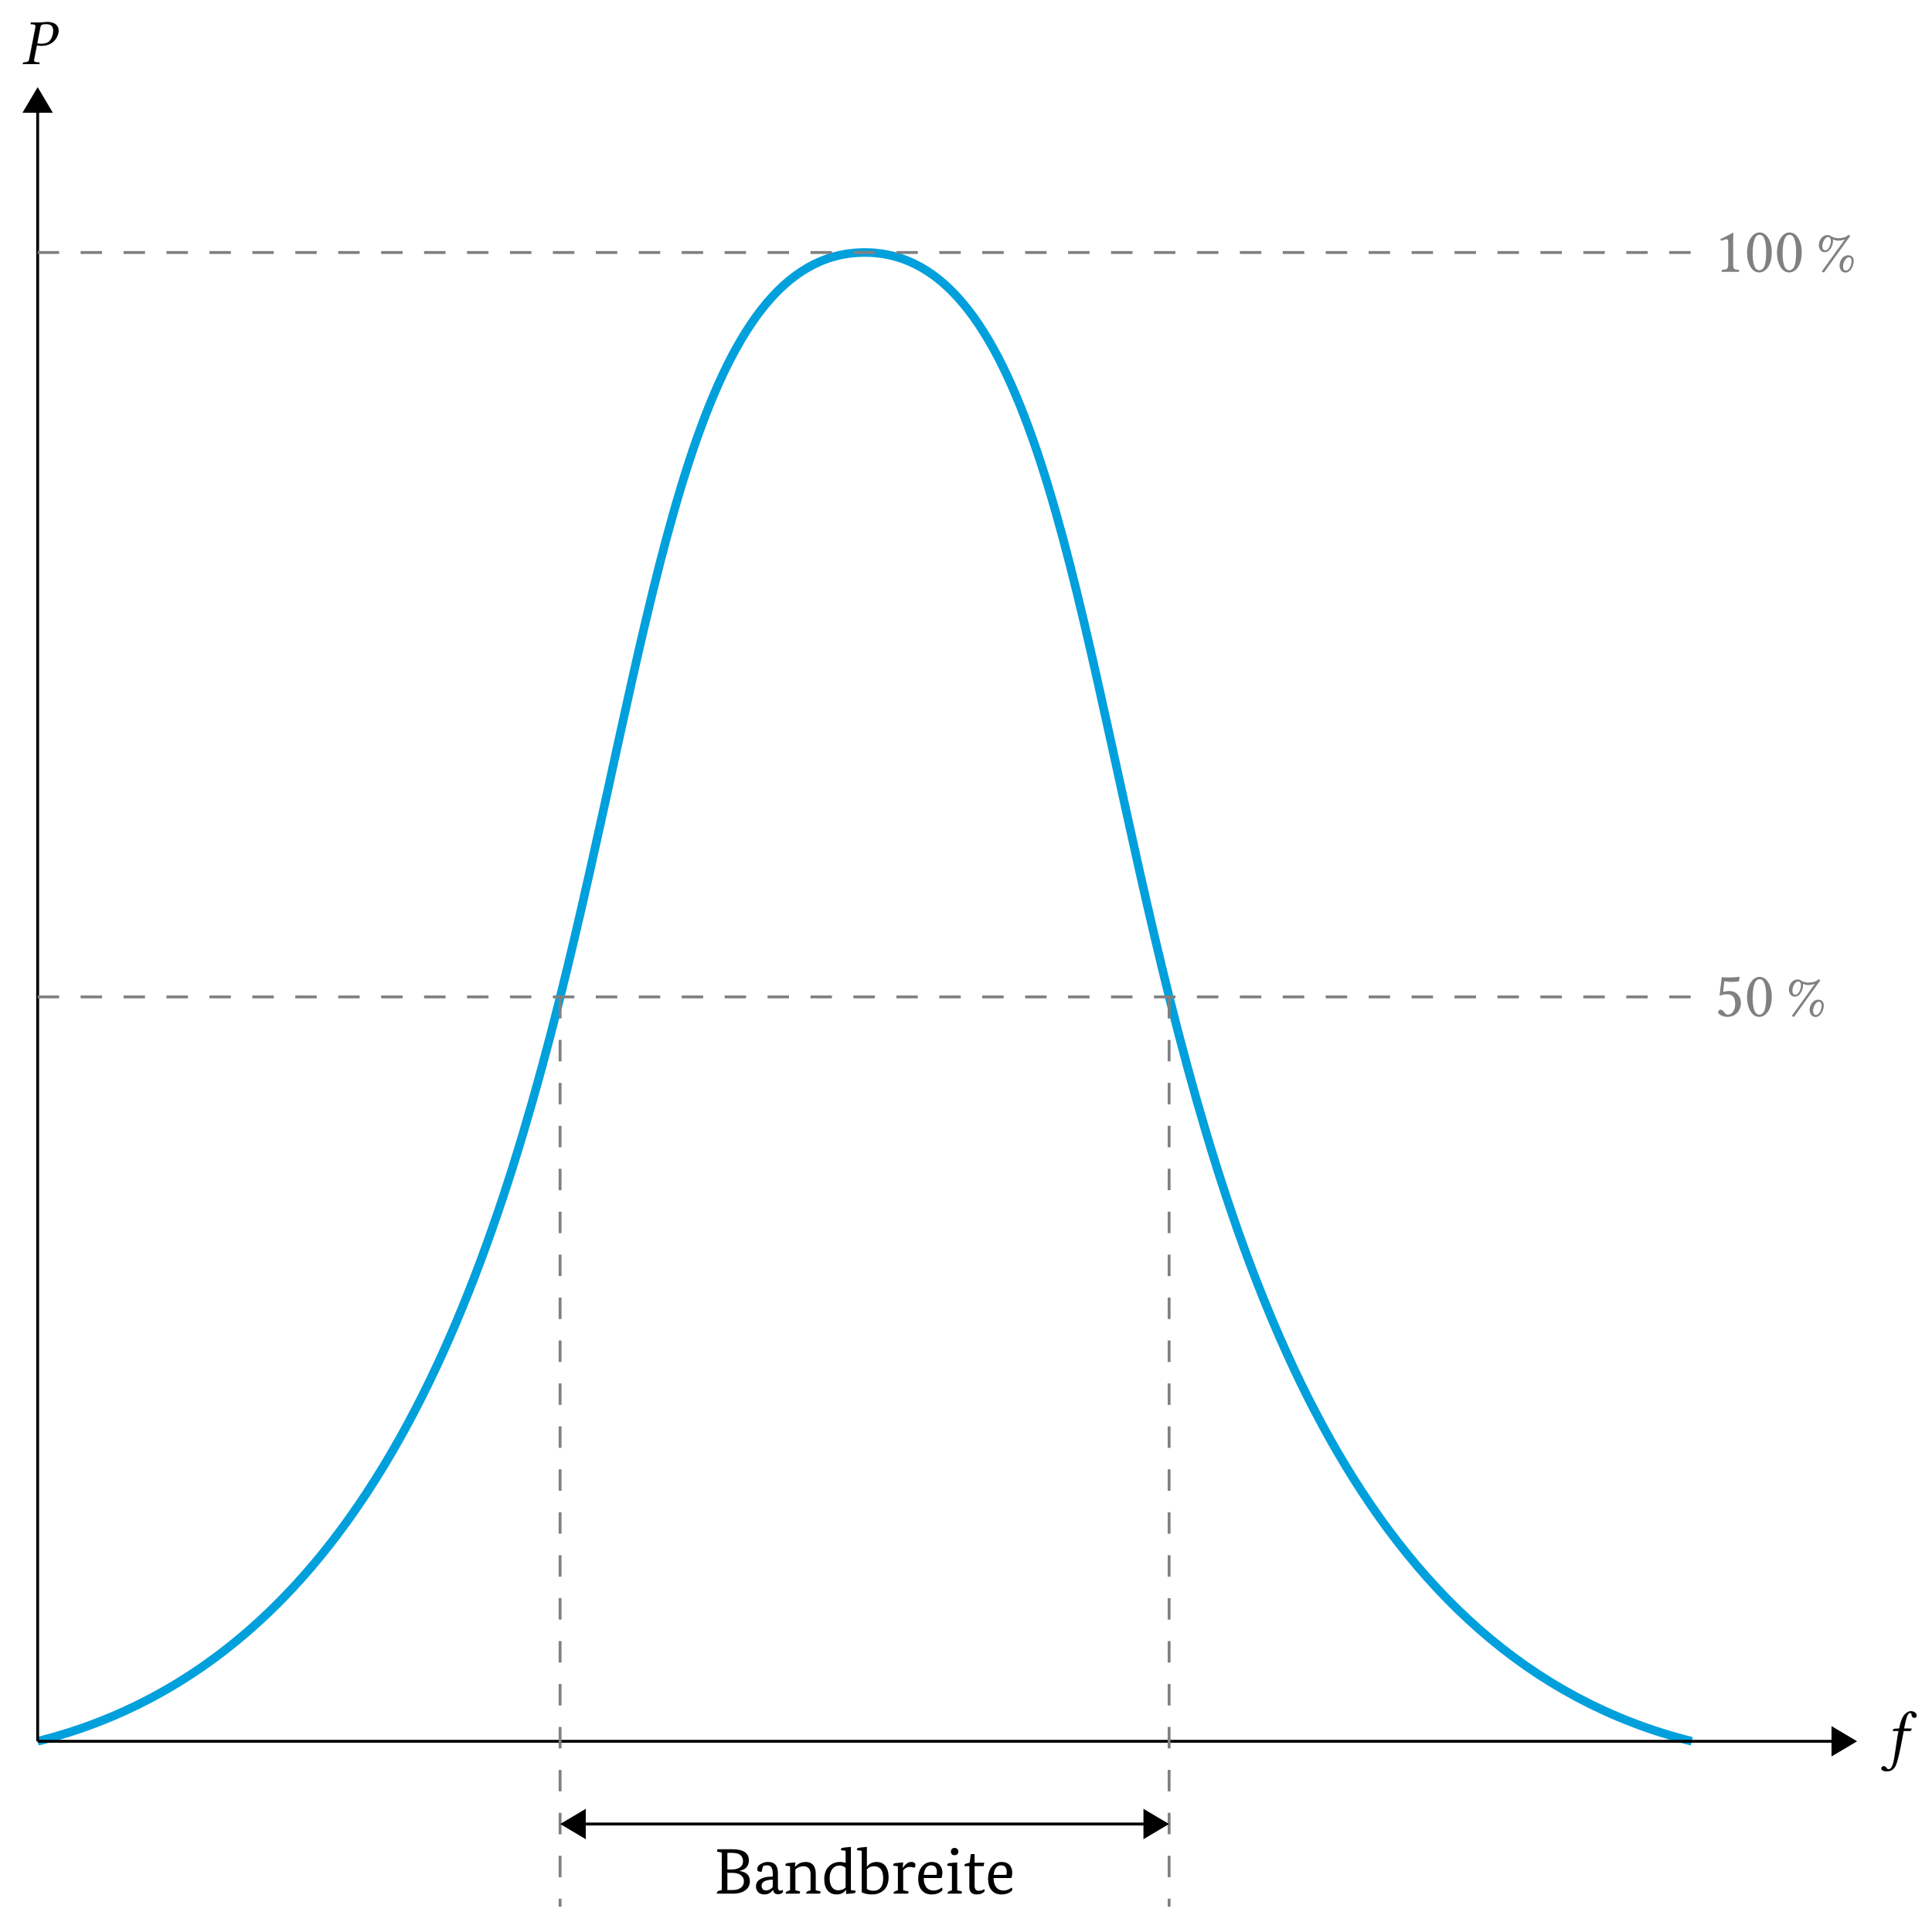
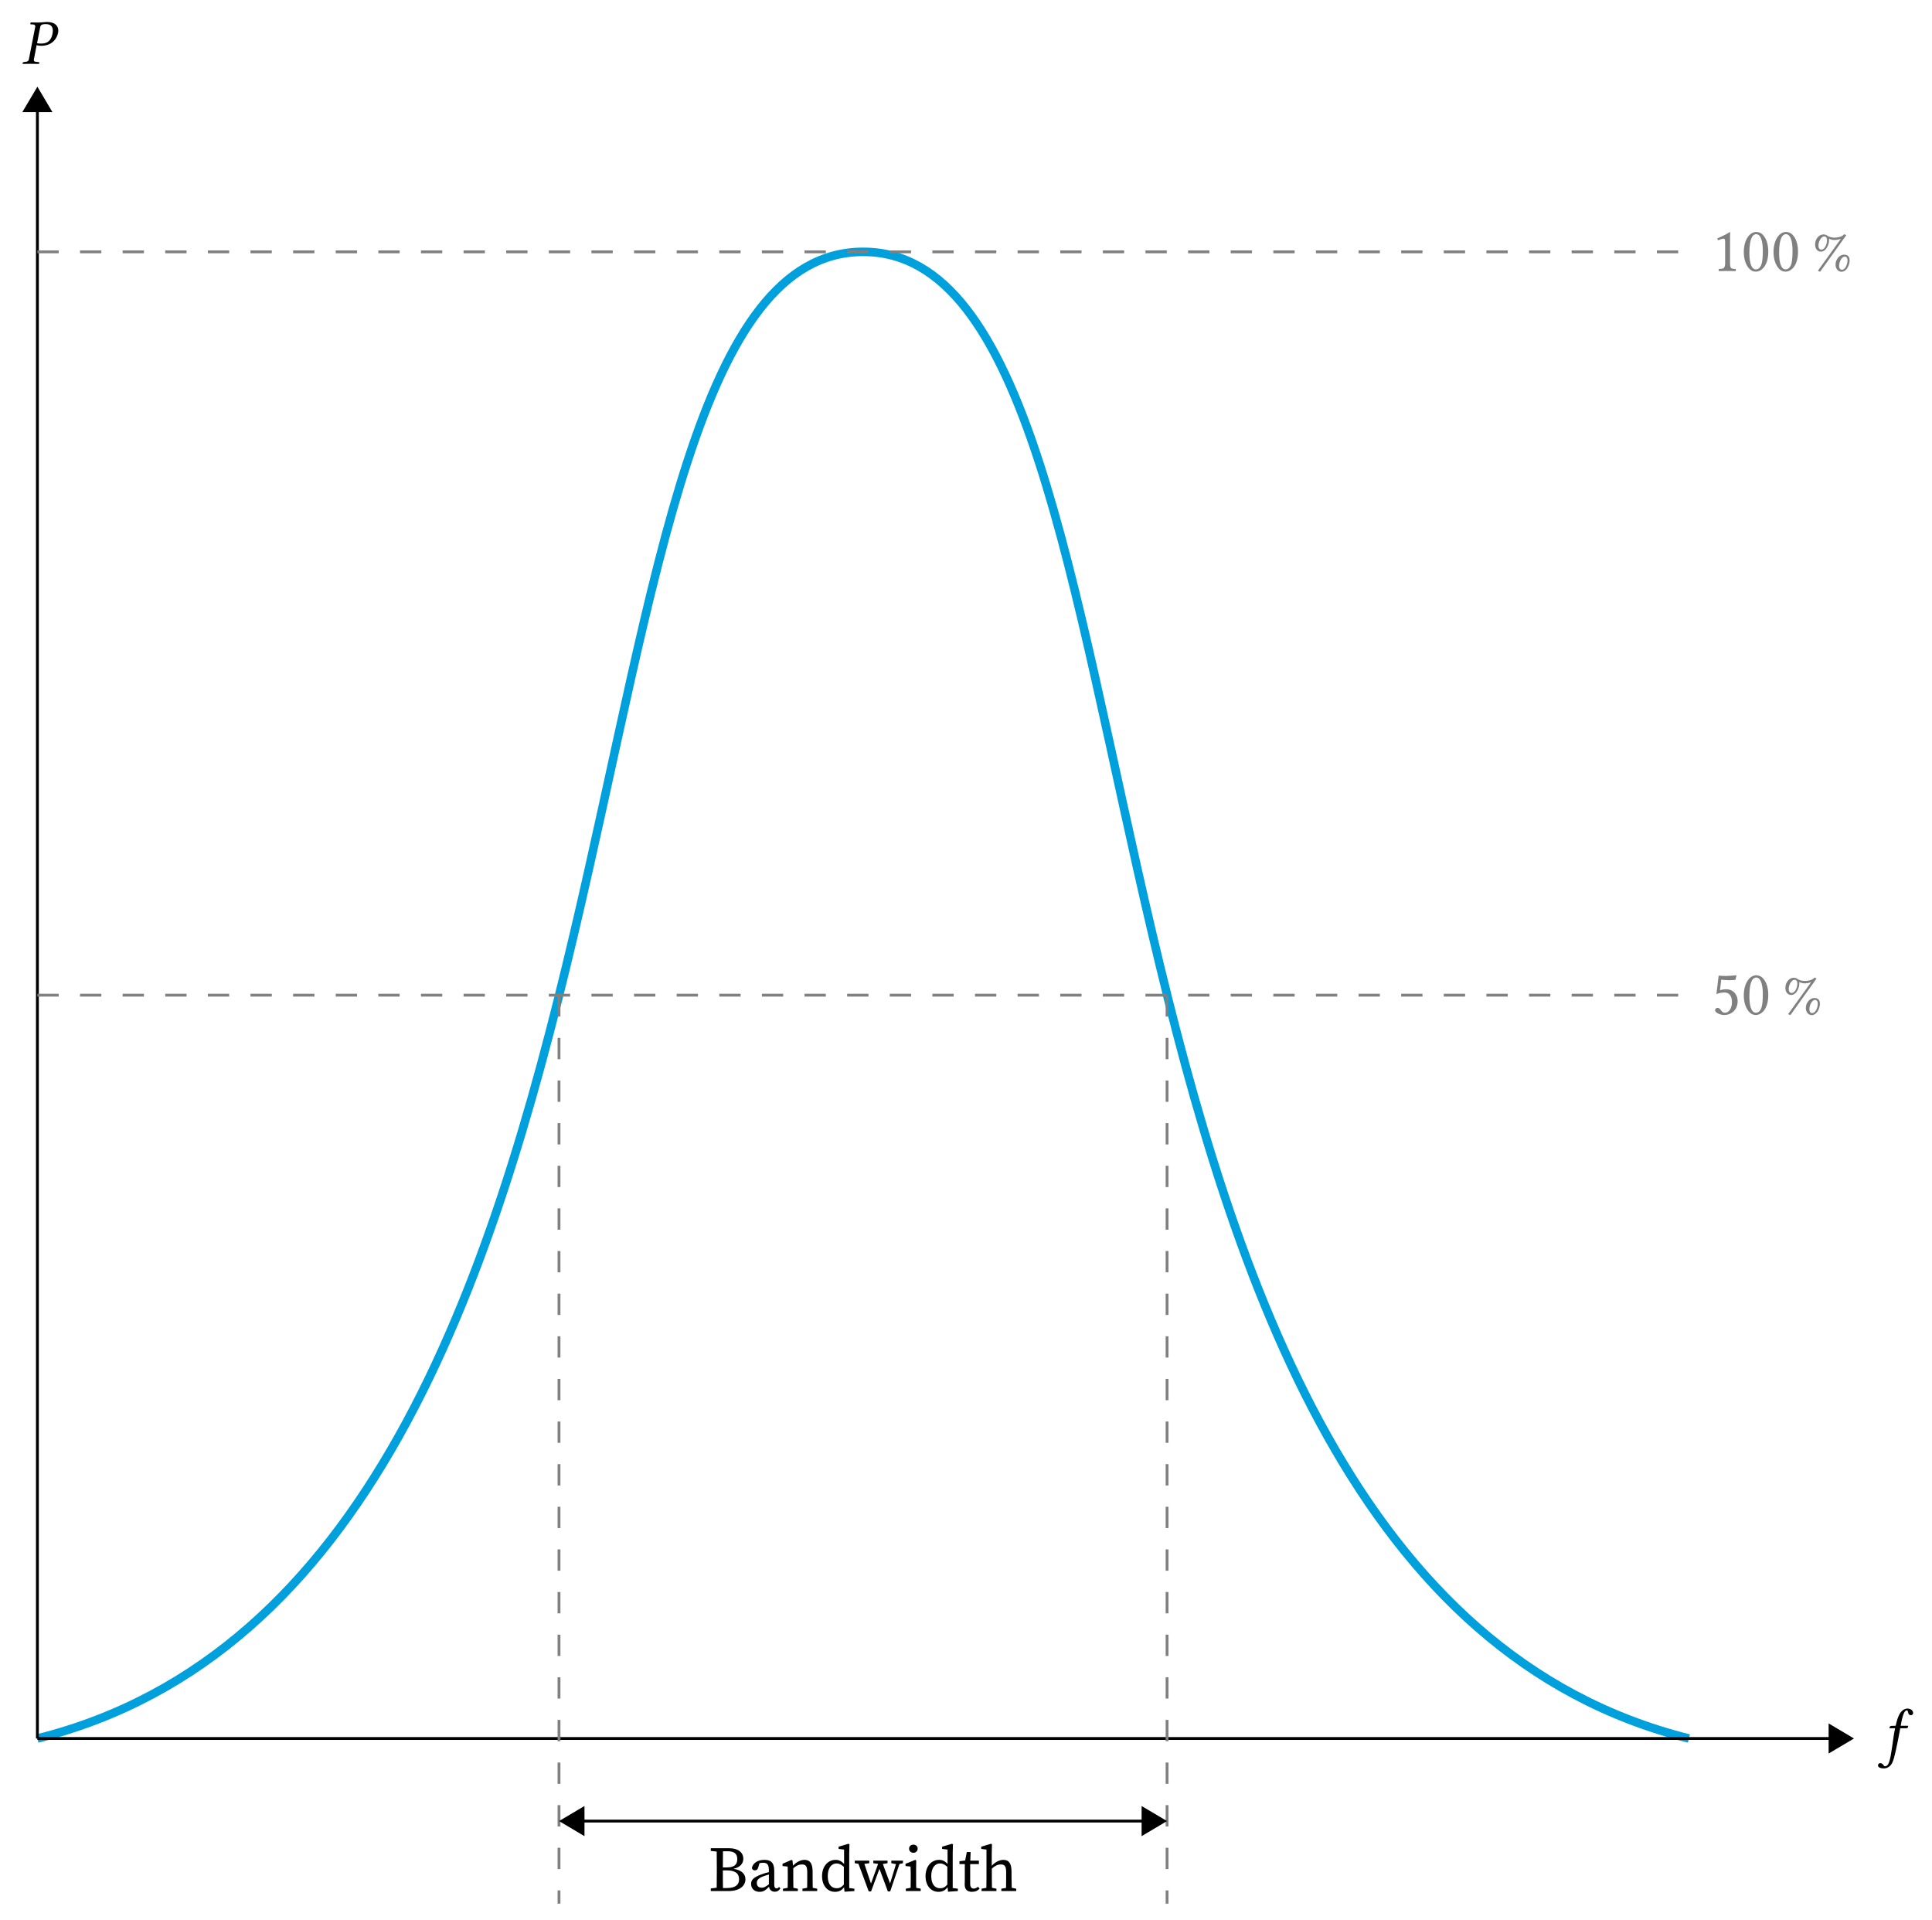
- <svg xmlns="http://www.w3.org/2000/svg" xmlns:xlink="http://www.w3.org/1999/xlink" width="268.529pt" height="266.67pt" viewBox="0 0 268.529 266.67" version="1.2">
+ <svg xmlns="http://www.w3.org/2000/svg" xmlns:xlink="http://www.w3.org/1999/xlink" width="270.016" height="268.215" viewBox="0 0 270.016 268.215">
  <defs>
    <g>
-       <symbol overflow="visible" id="glyph0-0">
-         <path style="stroke:none;" d="M 0 0 L 4.469 0 L 4.469 -6.25 L 0 -6.25 Z M 0.719 -0.453 L 2.234 -2.719 L 3.766 -0.453 Z M 0.453 -5.406 L 1.969 -3.125 L 0.453 -0.844 Z M 2.5 -3.125 L 4.031 -5.406 L 4.031 -0.844 Z M 2.234 -3.531 L 0.719 -5.797 L 3.766 -5.797 Z M 2.234 -3.531 " />
-       </symbol>
-       <symbol overflow="visible" id="glyph0-1">
-         <path style="stroke:none;" d="M 1.062 -0.641 C 1.016 -0.391 0.875 -0.281 0.516 -0.266 L 0.297 -0.234 C 0.25 -0.234 0.219 -0.219 0.219 -0.172 L 0.172 0 L 0.203 0.016 C 0.516 0.016 0.938 0 1.297 0 C 1.641 0 2.062 0.016 2.469 0.016 L 2.484 0 L 2.531 -0.172 C 2.531 -0.219 2.5 -0.234 2.469 -0.234 L 2.156 -0.266 C 1.875 -0.281 1.75 -0.344 1.75 -0.531 C 1.75 -0.562 1.75 -0.594 1.766 -0.641 L 2.156 -2.609 C 2.328 -2.547 2.484 -2.531 2.781 -2.531 C 4.344 -2.531 5 -3.594 5.141 -4.344 C 5.172 -4.438 5.172 -4.531 5.172 -4.641 C 5.172 -5.172 4.875 -5.859 3.547 -5.859 C 3.328 -5.859 2.766 -5.781 2.422 -5.781 C 2.078 -5.781 1.641 -5.781 1.328 -5.797 L 1.297 -5.781 L 1.266 -5.594 C 1.25 -5.547 1.266 -5.531 1.312 -5.531 L 1.641 -5.516 C 1.766 -5.5 1.953 -5.438 1.953 -5.234 C 1.953 -5.203 1.953 -5.172 1.938 -5.141 Z M 2.641 -5.141 C 2.688 -5.406 2.797 -5.547 3.422 -5.547 C 3.938 -5.547 4.406 -5.391 4.406 -4.656 C 4.406 -4.516 4.391 -4.375 4.359 -4.188 C 4.172 -3.219 3.641 -2.828 2.797 -2.828 C 2.594 -2.828 2.297 -2.844 2.203 -2.875 Z M 2.641 -5.141 " />
-       </symbol>
-       <symbol overflow="visible" id="glyph0-2">
-         <path style="stroke:none;" d="M 1.578 1.562 C 1.484 1.719 1.312 1.828 1.172 1.828 C 1.062 1.828 1.016 1.766 0.953 1.688 C 0.875 1.562 0.703 1.391 0.516 1.391 C 0.266 1.391 0.172 1.562 0.172 1.719 C 0.172 1.922 0.391 2.125 1 2.125 C 1.375 2.125 1.766 1.953 2.047 1.562 C 2.297 1.219 2.484 0.531 2.844 -1.156 C 2.984 -1.859 3.125 -2.594 3.266 -3.344 L 3.281 -3.484 L 4.125 -3.484 C 4.203 -3.484 4.328 -3.531 4.344 -3.594 C 4.344 -3.594 4.391 -3.781 4.391 -3.797 C 4.391 -3.828 4.375 -3.844 4.328 -3.844 L 3.344 -3.844 L 3.453 -4.344 C 3.578 -5.016 3.703 -5.422 3.828 -5.672 C 3.969 -5.922 4.078 -5.984 4.188 -5.984 C 4.328 -5.984 4.344 -5.906 4.375 -5.734 C 4.406 -5.547 4.484 -5.312 4.766 -5.312 C 5.031 -5.312 5.094 -5.531 5.094 -5.609 C 5.094 -5.938 4.797 -6.25 4.266 -6.25 C 4.078 -6.25 3.828 -6.156 3.656 -6 C 3.359 -5.781 2.984 -5.438 2.656 -3.844 L 2.062 -3.812 C 1.891 -3.812 1.828 -3.734 1.812 -3.656 C 1.797 -3.641 1.766 -3.531 1.766 -3.516 C 1.766 -3.484 1.797 -3.484 1.812 -3.484 L 2.562 -3.484 C 2.359 -2.469 2.312 -1.938 2.203 -1.266 C 2.062 -0.406 1.922 1.062 1.578 1.562 Z M 1.578 1.562 " />
-       </symbol>
-       <symbol overflow="visible" id="glyph0-3">
-         <path style="stroke:none;" d="M 2.578 -1.094 L 2.578 -4.203 C 2.578 -4.734 2.594 -5.281 2.609 -5.406 C 2.609 -5.438 2.594 -5.438 2.547 -5.438 C 2.062 -5.141 1.578 -4.922 0.797 -4.547 C 0.812 -4.453 0.844 -4.359 0.938 -4.312 C 1.344 -4.469 1.547 -4.531 1.703 -4.531 C 1.859 -4.531 1.891 -4.312 1.891 -4.016 L 1.891 -1.094 C 1.891 -0.344 1.641 -0.297 1.016 -0.281 C 0.969 -0.219 0.969 -0.031 1.016 0.016 C 1.453 0.016 1.781 0 2.266 0 C 2.688 0 2.906 0.016 3.359 0.016 C 3.406 -0.031 3.406 -0.219 3.359 -0.281 C 2.734 -0.297 2.578 -0.344 2.578 -1.094 Z M 2.578 -1.094 " />
-       </symbol>
-       <symbol overflow="visible" id="glyph0-4">
-         <path style="stroke:none;" d="M 2.047 0.094 C 2.734 0.094 3.781 -0.609 3.781 -2.719 C 3.781 -3.594 3.562 -4.359 3.172 -4.875 C 2.938 -5.188 2.562 -5.469 2.078 -5.469 C 1.188 -5.469 0.344 -4.406 0.344 -2.625 C 0.344 -1.672 0.641 -0.781 1.141 -0.281 C 1.391 -0.031 1.688 0.094 2.047 0.094 Z M 2.078 -5.141 C 2.234 -5.141 2.375 -5.094 2.484 -5 C 2.75 -4.766 3 -4.078 3 -2.891 C 3 -2.062 2.969 -1.5 2.844 -1.031 C 2.656 -0.297 2.219 -0.219 2.047 -0.219 C 1.219 -0.219 1.125 -1.75 1.125 -2.531 C 1.125 -4.734 1.672 -5.141 2.078 -5.141 Z M 2.078 -5.141 " />
-       </symbol>
-       <symbol overflow="visible" id="glyph0-5">
-         <path style="stroke:none;" d="M 3.266 -4.672 C 3.094 -4.672 2.781 -4.672 2.297 -4.891 C 2.219 -5 1.953 -5.109 1.703 -5.109 C 1.062 -5.109 0.516 -4.469 0.516 -3.688 C 0.516 -3.234 0.781 -2.719 1.328 -2.719 C 2.094 -2.719 2.484 -3.719 2.484 -4.297 C 2.484 -4.375 2.469 -4.453 2.453 -4.516 C 2.625 -4.422 2.969 -4.328 3.172 -4.328 C 3.438 -4.328 3.781 -4.375 4.125 -4.5 L 0.906 -0.031 L 1.219 0.109 L 4.891 -5 L 4.609 -5.141 C 4.328 -4.766 3.641 -4.672 3.266 -4.672 Z M 3.391 -0.875 C 3.391 -0.406 3.672 0.109 4.219 0.109 C 4.953 0.109 5.359 -0.875 5.359 -1.484 C 5.359 -2.125 4.938 -2.297 4.578 -2.297 C 3.922 -2.297 3.391 -1.609 3.391 -0.875 Z M 1 -3.562 C 1 -4.078 1.359 -4.828 1.797 -4.828 C 1.953 -4.828 2.188 -4.734 2.188 -4.281 C 2.188 -3.766 1.875 -2.984 1.391 -2.984 C 1.234 -2.984 1 -3.094 1 -3.562 Z M 3.875 -0.75 C 3.875 -1.266 4.25 -2.016 4.688 -2.016 C 4.812 -2.016 5.062 -1.938 5.062 -1.469 C 5.062 -0.969 4.766 -0.172 4.266 -0.172 C 4.094 -0.172 3.875 -0.281 3.875 -0.75 Z M 3.875 -0.75 " />
-       </symbol>
-       <symbol overflow="visible" id="glyph0-6">
-         <path style="stroke:none;" d="M 2.859 -1.688 C 2.859 -0.844 2.406 -0.219 1.875 -0.219 C 1.531 -0.219 1.422 -0.438 1.281 -0.625 C 1.156 -0.766 1.016 -0.906 0.828 -0.906 C 0.656 -0.906 0.484 -0.75 0.484 -0.578 C 0.484 -0.203 1.25 0.094 1.75 0.094 C 2.859 0.094 3.656 -0.719 3.656 -1.859 C 3.656 -2.719 3.047 -3.5 2.047 -3.5 C 1.672 -3.5 1.328 -3.422 1.172 -3.359 L 1.359 -4.859 C 1.688 -4.812 1.969 -4.766 2.406 -4.766 C 2.672 -4.766 2.969 -4.797 3.344 -4.828 L 3.484 -5.438 L 3.422 -5.469 C 2.906 -5.422 2.422 -5.375 1.953 -5.375 C 1.625 -5.375 1.297 -5.391 0.984 -5.422 L 0.688 -2.844 C 1.156 -3.016 1.5 -3.047 1.812 -3.047 C 2.406 -3.047 2.859 -2.672 2.859 -1.688 Z M 2.859 -1.688 " />
-       </symbol>
-       <symbol overflow="visible" id="glyph1-0">
-         <path style="stroke:none;" d="M 0.453 0 L 0.453 -6.266 L 4.812 -6.266 L 4.812 0 Z M 0.891 -0.453 L 4.375 -0.453 L 4.375 -5.812 L 0.891 -5.812 Z M 0.891 -0.453 " />
-       </symbol>
-       <symbol overflow="visible" id="glyph1-1">
-         <path style="stroke:none;" d="M 2.562 -6.172 C 4.094 -6.172 4.859 -5.656 4.859 -4.625 C 4.859 -3.82 4.414 -3.336 3.531 -3.172 L 3.531 -3.156 C 4.508 -3.031 5 -2.555 5 -1.734 C 5 -1.211 4.801 -0.801 4.406 -0.5 C 3.977 -0.164 3.383 0 2.625 0 L 0.422 0 C 0.41 -0.02 0.406 -0.047 0.406 -0.078 C 0.406 -0.242 0.508 -0.352 0.719 -0.406 L 1.094 -0.5 L 1.094 -5.703 L 0.547 -5.828 C 0.461 -5.848 0.422 -5.879 0.422 -5.922 C 0.422 -5.973 0.453 -6.055 0.516 -6.172 Z M 2.531 -0.5 C 3.07 -0.5 3.488 -0.613 3.781 -0.844 C 4.039 -1.062 4.172 -1.359 4.172 -1.734 C 4.172 -2.078 4.031 -2.352 3.75 -2.562 C 3.477 -2.781 3.094 -2.891 2.594 -2.891 L 1.875 -2.891 L 1.875 -0.5 Z M 2.469 -3.359 C 3 -3.359 3.406 -3.473 3.688 -3.703 C 3.926 -3.898 4.047 -4.172 4.047 -4.516 C 4.047 -5.285 3.523 -5.672 2.484 -5.672 L 1.875 -5.672 L 1.875 -3.359 Z M 2.469 -3.359 " />
-       </symbol>
-       <symbol overflow="visible" id="glyph1-2">
-         <path style="stroke:none;" d="M 2.672 -2.781 C 2.672 -3.176 2.609 -3.469 2.484 -3.656 C 2.367 -3.844 2.164 -3.938 1.875 -3.938 C 1.688 -3.938 1.516 -3.906 1.359 -3.844 C 1.273 -3.688 1.203 -3.422 1.141 -3.047 C 1.047 -3.047 0.984 -3.047 0.953 -3.047 C 0.66 -3.047 0.516 -3.172 0.516 -3.422 C 0.516 -3.691 0.672 -3.922 0.984 -4.109 C 1.297 -4.305 1.641 -4.406 2.016 -4.406 C 2.93 -4.406 3.391 -3.898 3.391 -2.891 L 3.391 -0.938 C 3.391 -0.594 3.492 -0.422 3.703 -0.422 C 3.836 -0.422 3.945 -0.457 4.031 -0.531 C 4.082 -0.457 4.109 -0.375 4.109 -0.281 C 4.109 -0.219 4.055 -0.148 3.953 -0.078 C 3.805 0.023 3.625 0.078 3.406 0.078 C 3 0.078 2.77 -0.125 2.719 -0.531 L 2.703 -0.531 C 2.422 -0.102 2.016 0.109 1.484 0.109 C 1.141 0.109 0.863 0.004 0.656 -0.203 C 0.445 -0.41 0.344 -0.688 0.344 -1.031 C 0.344 -1.469 0.562 -1.805 1 -2.047 C 1.383 -2.254 1.859 -2.359 2.422 -2.359 L 2.672 -2.359 Z M 1.766 -0.453 C 2.109 -0.453 2.41 -0.609 2.672 -0.922 L 2.672 -1.953 L 2.422 -1.938 C 1.555 -1.863 1.125 -1.594 1.125 -1.125 C 1.125 -0.676 1.336 -0.453 1.766 -0.453 Z M 1.766 -0.453 " />
-       </symbol>
-       <symbol overflow="visible" id="glyph1-3">
-         <path style="stroke:none;" d="M 0.906 -0.469 L 0.906 -3.812 L 0.266 -3.891 C 0.254 -3.922 0.25 -3.945 0.25 -3.969 C 0.25 -4.133 0.359 -4.227 0.578 -4.25 L 1.641 -4.344 L 1.578 -3.75 L 1.609 -3.75 C 1.816 -3.945 1.988 -4.086 2.125 -4.172 C 2.406 -4.328 2.727 -4.406 3.094 -4.406 C 3.531 -4.406 3.867 -4.266 4.109 -3.984 C 4.348 -3.703 4.469 -3.305 4.469 -2.797 L 4.469 -0.469 L 5.016 -0.344 C 5.098 -0.332 5.141 -0.297 5.141 -0.234 C 5.141 -0.148 5.109 -0.07 5.047 0 L 3.156 0 C 3.145 -0.02 3.141 -0.039 3.141 -0.062 C 3.141 -0.195 3.234 -0.297 3.422 -0.359 L 3.75 -0.469 L 3.75 -2.75 C 3.75 -3.113 3.648 -3.391 3.453 -3.578 C 3.273 -3.734 3.051 -3.812 2.781 -3.812 C 2.352 -3.812 1.973 -3.66 1.641 -3.359 L 1.641 -0.469 L 2.172 -0.344 C 2.254 -0.332 2.297 -0.297 2.297 -0.234 C 2.297 -0.148 2.27 -0.07 2.219 0 L 0.312 0 C 0.301 -0.02 0.297 -0.039 0.297 -0.062 C 0.297 -0.195 0.391 -0.297 0.578 -0.359 Z M 0.906 -0.469 " />
-       </symbol>
-       <symbol overflow="visible" id="glyph1-4">
-         <path style="stroke:none;" d="M 3.422 -0.516 L 3.391 -0.516 C 3.098 -0.098 2.672 0.109 2.109 0.109 C 1.629 0.109 1.238 -0.047 0.938 -0.359 C 0.57 -0.723 0.391 -1.273 0.391 -2.016 C 0.391 -2.805 0.625 -3.414 1.094 -3.844 C 1.5 -4.219 2 -4.406 2.594 -4.406 C 2.863 -4.406 3.117 -4.363 3.359 -4.281 L 3.359 -5.953 L 2.719 -6.047 C 2.707 -6.066 2.703 -6.086 2.703 -6.109 C 2.703 -6.273 2.812 -6.367 3.031 -6.391 L 4.094 -6.5 L 4.094 -0.5 L 4.75 -0.406 C 4.75 -0.375 4.75 -0.348 4.75 -0.328 C 4.75 -0.16 4.641 -0.066 4.422 -0.047 L 3.422 0.047 Z M 2.328 -0.469 C 2.766 -0.469 3.109 -0.598 3.359 -0.859 L 3.359 -3.578 C 3.148 -3.797 2.863 -3.906 2.5 -3.906 C 2.102 -3.906 1.785 -3.758 1.547 -3.469 C 1.273 -3.145 1.141 -2.707 1.141 -2.156 C 1.141 -1.582 1.254 -1.156 1.484 -0.875 C 1.691 -0.602 1.973 -0.469 2.328 -0.469 Z M 2.328 -0.469 " />
-       </symbol>
-       <symbol overflow="visible" id="glyph1-5">
-         <path style="stroke:none;" d="M 0.656 -5.953 L 0 -6.047 C -0.008 -6.066 -0.016 -6.086 -0.016 -6.109 C -0.016 -6.273 0.098 -6.367 0.328 -6.391 L 1.375 -6.5 L 1.375 -3.781 L 1.406 -3.781 C 1.738 -4.195 2.18 -4.406 2.734 -4.406 C 3.211 -4.406 3.594 -4.25 3.875 -3.938 C 4.219 -3.562 4.391 -3.004 4.391 -2.266 C 4.391 -1.473 4.156 -0.867 3.688 -0.453 C 3.258 -0.078 2.727 0.109 2.094 0.109 C 1.488 0.109 1.008 0.004 0.656 -0.203 Z M 2.391 -3.812 C 1.961 -3.812 1.625 -3.664 1.375 -3.375 L 1.375 -0.656 C 1.625 -0.488 1.922 -0.406 2.266 -0.406 C 3.18 -0.406 3.641 -0.988 3.641 -2.156 C 3.641 -2.727 3.516 -3.16 3.266 -3.453 C 3.035 -3.691 2.742 -3.812 2.391 -3.812 Z M 2.391 -3.812 " />
-       </symbol>
-       <symbol overflow="visible" id="glyph1-6">
-         <path style="stroke:none;" d="M 0.906 -0.469 L 0.906 -3.812 L 0.266 -3.891 C 0.254 -3.922 0.25 -3.945 0.25 -3.969 C 0.25 -4.133 0.359 -4.227 0.578 -4.25 L 1.641 -4.344 L 1.578 -3.594 L 1.609 -3.594 C 1.961 -4.133 2.344 -4.406 2.75 -4.406 C 3.145 -4.406 3.344 -4.258 3.344 -3.969 C 3.344 -3.844 3.297 -3.719 3.203 -3.594 C 2.992 -3.676 2.797 -3.719 2.609 -3.719 C 2.203 -3.719 1.879 -3.551 1.641 -3.219 L 1.641 -0.469 L 2.266 -0.344 C 2.348 -0.332 2.391 -0.297 2.391 -0.234 C 2.391 -0.148 2.359 -0.07 2.297 0 L 0.312 0 C 0.301 -0.02 0.297 -0.039 0.297 -0.062 C 0.297 -0.195 0.391 -0.297 0.578 -0.359 Z M 0.906 -0.469 " />
-       </symbol>
-       <symbol overflow="visible" id="glyph1-7">
-         <path style="stroke:none;" d="M 1.156 -2.172 C 1.164 -1.609 1.289 -1.176 1.531 -0.875 C 1.77 -0.582 2.109 -0.438 2.547 -0.438 C 2.941 -0.438 3.312 -0.57 3.656 -0.844 C 3.719 -0.801 3.754 -0.719 3.766 -0.594 C 3.766 -0.457 3.629 -0.312 3.359 -0.156 C 3.047 0.02 2.676 0.109 2.25 0.109 C 1.707 0.109 1.273 -0.055 0.953 -0.391 C 0.578 -0.773 0.391 -1.332 0.391 -2.062 C 0.391 -2.801 0.582 -3.391 0.969 -3.828 C 1.32 -4.211 1.758 -4.406 2.281 -4.406 C 2.75 -4.406 3.113 -4.266 3.375 -3.984 C 3.625 -3.711 3.75 -3.352 3.75 -2.906 C 3.75 -2.707 3.711 -2.461 3.641 -2.172 Z M 2.188 -3.938 C 1.594 -3.938 1.254 -3.492 1.172 -2.609 L 2.938 -2.609 C 2.969 -2.723 2.984 -2.848 2.984 -2.984 C 2.984 -3.617 2.719 -3.938 2.188 -3.938 Z M 2.188 -3.938 " />
-       </symbol>
-       <symbol overflow="visible" id="glyph1-8">
-         <path style="stroke:none;" d="M 0.906 -0.469 L 0.906 -3.812 L 0.266 -3.891 C 0.254 -3.922 0.25 -3.945 0.25 -3.969 C 0.25 -4.133 0.359 -4.227 0.578 -4.25 L 1.641 -4.344 L 1.641 -0.469 L 2.172 -0.344 C 2.254 -0.332 2.297 -0.297 2.297 -0.234 C 2.297 -0.148 2.27 -0.07 2.219 0 L 0.312 0 C 0.301 -0.02 0.297 -0.039 0.297 -0.062 C 0.297 -0.195 0.391 -0.297 0.578 -0.359 Z M 0.766 -5.844 C 0.766 -6 0.812 -6.125 0.906 -6.219 C 1.008 -6.312 1.129 -6.359 1.266 -6.359 C 1.422 -6.359 1.547 -6.312 1.641 -6.219 C 1.742 -6.125 1.797 -6 1.797 -5.844 C 1.797 -5.688 1.742 -5.562 1.641 -5.469 C 1.547 -5.383 1.422 -5.344 1.266 -5.344 C 1.117 -5.344 1 -5.383 0.906 -5.469 C 0.812 -5.562 0.766 -5.688 0.766 -5.844 Z M 0.766 -5.844 " />
-       </symbol>
-       <symbol overflow="visible" id="glyph1-9">
-         <path style="stroke:none;" d="M 0.875 -4.297 L 1.031 -5.5 L 1.562 -5.5 L 1.562 -4.297 L 2.906 -4.297 L 2.812 -3.828 L 1.562 -3.828 L 1.562 -1.078 C 1.562 -0.629 1.754 -0.406 2.141 -0.406 C 2.441 -0.406 2.691 -0.484 2.891 -0.641 C 2.93 -0.578 2.953 -0.488 2.953 -0.375 C 2.953 -0.301 2.867 -0.211 2.703 -0.109 C 2.484 0.035 2.207 0.109 1.875 0.109 C 1.176 0.109 0.828 -0.234 0.828 -0.922 L 0.828 -3.828 L 0.156 -3.828 C 0.145 -3.859 0.141 -3.879 0.141 -3.891 C 0.141 -4.047 0.234 -4.145 0.422 -4.188 Z M 0.875 -4.297 " />
-       </symbol>
+       <g id="glyph-0-0">
+         <path d="M 1.062 -0.641 C 1.016 -0.391 0.859 -0.281 0.516 -0.266 L 0.297 -0.234 C 0.25 -0.234 0.219 -0.219 0.219 -0.172 L 0.172 0 L 0.203 0.016 C 0.516 0.016 0.938 0 1.297 0 C 1.641 0 2.062 0.016 2.469 0.016 L 2.484 0 L 2.516 -0.172 C 2.531 -0.219 2.5 -0.234 2.469 -0.234 L 2.156 -0.266 C 1.875 -0.281 1.75 -0.344 1.75 -0.531 C 1.75 -0.547 1.75 -0.594 1.766 -0.641 L 2.141 -2.609 C 2.328 -2.547 2.469 -2.516 2.781 -2.516 C 4.344 -2.516 5 -3.578 5.141 -4.344 C 5.156 -4.438 5.172 -4.516 5.172 -4.625 C 5.172 -5.156 4.859 -5.844 3.547 -5.844 C 3.312 -5.844 2.766 -5.766 2.406 -5.766 C 2.078 -5.766 1.641 -5.781 1.328 -5.781 L 1.297 -5.766 L 1.266 -5.578 C 1.25 -5.547 1.266 -5.516 1.312 -5.516 L 1.641 -5.5 C 1.766 -5.5 1.953 -5.438 1.953 -5.219 C 1.953 -5.188 1.953 -5.156 1.938 -5.125 Z M 2.641 -5.125 C 2.688 -5.391 2.797 -5.547 3.422 -5.547 C 3.922 -5.547 4.406 -5.375 4.406 -4.641 C 4.406 -4.516 4.391 -4.359 4.359 -4.188 C 4.172 -3.219 3.625 -2.828 2.797 -2.828 C 2.578 -2.828 2.281 -2.844 2.203 -2.875 Z M 2.641 -5.125 " />
+       </g>
+       <g id="glyph-0-1">
+         <path d="M 1.578 1.562 C 1.484 1.719 1.312 1.828 1.172 1.828 C 1.047 1.828 1.016 1.766 0.953 1.688 C 0.875 1.562 0.703 1.391 0.516 1.391 C 0.266 1.391 0.172 1.562 0.172 1.719 C 0.172 1.906 0.391 2.125 1 2.125 C 1.375 2.125 1.766 1.953 2.031 1.562 C 2.281 1.219 2.484 0.531 2.828 -1.156 C 2.969 -1.859 3.125 -2.578 3.25 -3.328 L 3.281 -3.484 L 4.109 -3.484 C 4.188 -3.484 4.328 -3.516 4.344 -3.594 C 4.344 -3.594 4.391 -3.781 4.391 -3.797 C 4.391 -3.812 4.375 -3.828 4.328 -3.828 L 3.344 -3.828 L 3.438 -4.344 C 3.578 -5.016 3.703 -5.422 3.828 -5.656 C 3.953 -5.906 4.078 -5.984 4.188 -5.984 C 4.312 -5.984 4.328 -5.906 4.375 -5.734 C 4.406 -5.547 4.484 -5.312 4.766 -5.312 C 5.016 -5.312 5.078 -5.516 5.078 -5.594 C 5.078 -5.938 4.797 -6.234 4.25 -6.234 C 4.062 -6.234 3.828 -6.141 3.641 -6 C 3.359 -5.766 2.984 -5.422 2.641 -3.828 L 2.062 -3.812 C 1.891 -3.797 1.828 -3.734 1.812 -3.656 C 1.797 -3.625 1.766 -3.516 1.766 -3.5 C 1.766 -3.484 1.781 -3.484 1.812 -3.484 L 2.562 -3.484 C 2.344 -2.469 2.312 -1.938 2.203 -1.266 C 2.062 -0.406 1.906 1.047 1.578 1.562 Z M 1.578 1.562 " />
+       </g>
+       <g id="glyph-0-2">
+         <path d="M 2.578 -1.094 L 2.578 -4.188 C 2.578 -4.734 2.578 -5.266 2.594 -5.391 C 2.594 -5.438 2.578 -5.438 2.547 -5.438 C 2.062 -5.125 1.578 -4.906 0.797 -4.547 C 0.812 -4.438 0.844 -4.359 0.922 -4.297 C 1.344 -4.469 1.531 -4.516 1.703 -4.516 C 1.859 -4.516 1.891 -4.312 1.891 -4 L 1.891 -1.094 C 1.891 -0.344 1.641 -0.297 1.016 -0.281 C 0.969 -0.219 0.969 -0.031 1.016 0.016 C 1.453 0.016 1.781 0 2.266 0 C 2.688 0 2.906 0.016 3.359 0.016 C 3.406 -0.031 3.406 -0.219 3.359 -0.281 C 2.719 -0.297 2.578 -0.344 2.578 -1.094 Z M 2.578 -1.094 " />
+       </g>
+       <g id="glyph-0-3">
+         <path d="M 2.031 0.094 C 2.719 0.094 3.766 -0.609 3.766 -2.703 C 3.766 -3.594 3.562 -4.359 3.156 -4.875 C 2.938 -5.188 2.562 -5.453 2.078 -5.453 C 1.188 -5.453 0.344 -4.391 0.344 -2.625 C 0.344 -1.672 0.641 -0.781 1.141 -0.281 C 1.391 -0.031 1.688 0.094 2.031 0.094 Z M 2.078 -5.141 C 2.219 -5.141 2.375 -5.078 2.469 -4.984 C 2.75 -4.75 3 -4.078 3 -2.875 C 3 -2.062 2.969 -1.5 2.844 -1.031 C 2.641 -0.297 2.203 -0.219 2.047 -0.219 C 1.219 -0.219 1.125 -1.75 1.125 -2.531 C 1.125 -4.734 1.672 -5.141 2.078 -5.141 Z M 2.078 -5.141 " />
+       </g>
+       <g id="glyph-0-4">
+         <path d="M 3.25 -4.656 C 3.094 -4.656 2.781 -4.656 2.297 -4.875 C 2.203 -4.984 1.953 -5.109 1.703 -5.109 C 1.047 -5.109 0.516 -4.469 0.516 -3.688 C 0.516 -3.219 0.781 -2.703 1.328 -2.703 C 2.078 -2.703 2.469 -3.719 2.469 -4.297 C 2.469 -4.375 2.469 -4.453 2.453 -4.516 C 2.625 -4.422 2.953 -4.328 3.156 -4.328 C 3.438 -4.328 3.781 -4.359 4.125 -4.5 L 0.906 -0.031 L 1.219 0.109 L 4.875 -5 L 4.594 -5.141 C 4.312 -4.766 3.625 -4.656 3.25 -4.656 Z M 3.375 -0.875 C 3.375 -0.406 3.672 0.109 4.203 0.109 C 4.953 0.109 5.344 -0.875 5.344 -1.469 C 5.344 -2.125 4.938 -2.281 4.578 -2.281 C 3.922 -2.281 3.375 -1.609 3.375 -0.875 Z M 0.984 -3.562 C 0.984 -4.078 1.359 -4.828 1.797 -4.828 C 1.953 -4.828 2.188 -4.734 2.188 -4.281 C 2.188 -3.766 1.875 -2.984 1.391 -2.984 C 1.219 -2.984 0.984 -3.094 0.984 -3.562 Z M 3.875 -0.734 C 3.875 -1.266 4.234 -2.016 4.672 -2.016 C 4.797 -2.016 5.047 -1.938 5.047 -1.469 C 5.047 -0.969 4.75 -0.172 4.266 -0.172 C 4.094 -0.172 3.875 -0.281 3.875 -0.734 Z M 3.875 -0.734 " />
+       </g>
+       <g id="glyph-0-5">
+         <path d="M 2.844 -1.688 C 2.844 -0.844 2.406 -0.219 1.875 -0.219 C 1.531 -0.219 1.406 -0.438 1.281 -0.609 C 1.156 -0.766 1.016 -0.906 0.828 -0.906 C 0.656 -0.906 0.484 -0.75 0.484 -0.578 C 0.484 -0.203 1.25 0.094 1.75 0.094 C 2.859 0.094 3.641 -0.719 3.641 -1.844 C 3.641 -2.719 3.047 -3.5 2.047 -3.5 C 1.656 -3.5 1.328 -3.422 1.172 -3.359 L 1.344 -4.844 C 1.688 -4.812 1.969 -4.766 2.391 -4.766 C 2.656 -4.766 2.969 -4.781 3.328 -4.812 L 3.484 -5.422 L 3.422 -5.453 C 2.906 -5.406 2.422 -5.359 1.953 -5.359 C 1.625 -5.359 1.297 -5.375 0.984 -5.406 L 0.672 -2.828 C 1.156 -3.016 1.5 -3.047 1.812 -3.047 C 2.391 -3.047 2.844 -2.656 2.844 -1.688 Z M 2.844 -1.688 " />
+       </g>
+       <g id="glyph-1-0">
+         <path d="M 1.234 -2.766 C 1.234 -2 1.234 -1.219 1.219 -0.469 L 0.391 -0.359 L 0.391 0 L 2.844 0 C 4.562 0 5.234 -0.828 5.234 -1.641 C 5.234 -2.359 4.734 -2.938 3.547 -3.109 C 4.547 -3.312 4.938 -3.891 4.938 -4.516 C 4.938 -5.375 4.234 -5.984 2.984 -5.984 L 0.391 -5.984 L 0.391 -5.609 L 1.219 -5.516 C 1.234 -4.75 1.234 -3.984 1.234 -3.203 Z M 2.578 -2.891 C 3.812 -2.891 4.344 -2.469 4.344 -1.641 C 4.344 -0.844 3.797 -0.422 2.641 -0.422 L 2.094 -0.422 C 2.078 -1.188 2.078 -1.953 2.078 -2.891 Z M 2.719 -5.562 C 3.625 -5.562 4.094 -5.266 4.094 -4.453 C 4.094 -3.641 3.625 -3.297 2.547 -3.297 L 2.078 -3.297 C 2.078 -4 2.078 -4.797 2.094 -5.562 Z M 2.719 -5.562 " />
+       </g>
+       <g id="glyph-1-1">
+         <path d="M 3.719 0.094 C 4.031 0.094 4.281 -0.031 4.5 -0.375 L 4.312 -0.578 C 4.219 -0.453 4.125 -0.375 3.969 -0.375 C 3.766 -0.375 3.641 -0.516 3.641 -0.906 L 3.641 -2.812 C 3.641 -3.938 3.203 -4.359 2.266 -4.359 C 1.344 -4.359 0.688 -3.938 0.516 -3.25 C 0.547 -3.016 0.688 -2.891 0.938 -2.891 C 1.188 -2.891 1.328 -3.031 1.406 -3.312 L 1.578 -3.891 C 1.766 -3.938 1.922 -3.953 2.062 -3.953 C 2.641 -3.953 2.891 -3.734 2.891 -2.875 L 2.891 -2.641 C 2.531 -2.562 2.156 -2.453 1.891 -2.344 C 0.672 -1.906 0.406 -1.516 0.406 -1 C 0.406 -0.266 0.953 0.109 1.594 0.109 C 2.125 0.109 2.422 -0.109 2.906 -0.594 C 2.984 -0.172 3.281 0.094 3.719 0.094 Z M 1.203 -1.141 C 1.203 -1.406 1.297 -1.75 2.078 -2.047 C 2.266 -2.125 2.578 -2.219 2.891 -2.312 L 2.891 -0.938 C 2.391 -0.578 2.219 -0.469 1.906 -0.469 C 1.5 -0.469 1.203 -0.656 1.203 -1.141 Z M 1.203 -1.141 " />
+       </g>
+       <g id="glyph-1-2">
+         <path d="M 3.359 -4.359 C 2.812 -4.359 2.203 -4.031 1.766 -3.547 L 1.688 -4.266 L 1.562 -4.359 L 0.297 -3.812 L 0.297 -3.5 L 1.016 -3.422 C 1.031 -3.062 1.031 -2.797 1.031 -2.312 L 1.031 -1.875 C 1.031 -1.469 1.031 -0.891 1.016 -0.453 L 0.359 -0.328 L 0.359 0 L 2.438 0 L 2.438 -0.328 L 1.812 -0.453 C 1.812 -0.891 1.797 -1.484 1.797 -1.875 L 1.797 -3.188 C 2.25 -3.562 2.594 -3.719 3.016 -3.719 C 3.547 -3.719 3.75 -3.453 3.75 -2.641 L 3.75 -1.875 C 3.75 -1.469 3.75 -0.891 3.734 -0.453 L 3.078 -0.328 L 3.078 0 L 5.141 0 L 5.141 -0.328 L 4.516 -0.453 C 4.516 -0.891 4.5 -1.469 4.5 -1.875 L 4.5 -2.703 C 4.5 -3.875 4.125 -4.359 3.359 -4.359 Z M 3.359 -4.359 " />
+       </g>
+       <g id="glyph-1-3">
+         <path d="M 1.203 -2.094 C 1.203 -3.312 1.781 -3.859 2.438 -3.859 C 2.734 -3.859 3.031 -3.75 3.453 -3.391 L 3.453 -0.906 C 3.125 -0.531 2.844 -0.391 2.453 -0.391 C 1.734 -0.391 1.203 -0.922 1.203 -2.094 Z M 4.922 0 L 4.922 -0.328 L 4.203 -0.422 L 4.203 -5.266 L 4.234 -6.531 L 4.109 -6.609 L 2.719 -6.203 L 2.719 -5.891 L 3.484 -5.797 L 3.484 -3.781 C 3.109 -4.203 2.734 -4.359 2.312 -4.359 C 1.219 -4.359 0.406 -3.453 0.406 -2.078 C 0.406 -0.781 1.141 0.109 2.219 0.109 C 2.781 0.109 3.156 -0.109 3.484 -0.531 L 3.547 0.094 Z M 4.922 0 " />
+       </g>
+       <g id="glyph-1-4">
+         <path d="M 5.109 -3.891 L 5.766 -3.766 L 4.938 -1.062 L 3.922 -3.781 L 4.578 -3.891 L 4.578 -4.25 L 2.594 -4.25 L 2.594 -3.891 L 3.266 -3.797 L 2.266 -1.047 L 1.344 -3.797 L 2.031 -3.891 L 2.031 -4.25 L 0 -4.25 L 0 -3.891 L 0.516 -3.812 L 1.953 0.047 L 2.281 0.047 L 3.453 -3.109 L 4.625 0.047 L 4.953 0.047 L 6.25 -3.781 L 6.734 -3.891 L 6.734 -4.25 L 5.109 -4.25 Z M 5.109 -3.891 " />
+       </g>
+       <g id="glyph-1-5">
+         <path d="M 1.375 -5.344 C 1.703 -5.344 1.969 -5.594 1.969 -5.922 C 1.969 -6.266 1.703 -6.484 1.375 -6.484 C 1.031 -6.484 0.766 -6.266 0.766 -5.922 C 0.766 -5.594 1.031 -5.344 1.375 -5.344 Z M 2.391 -0.328 L 1.766 -0.453 C 1.75 -0.891 1.75 -1.484 1.75 -1.875 L 1.75 -3.062 L 1.766 -4.266 L 1.641 -4.359 L 0.266 -3.812 L 0.266 -3.5 L 0.969 -3.422 C 0.984 -3.062 1 -2.781 1 -2.297 L 1 -1.875 C 1 -1.484 0.984 -0.891 0.984 -0.453 L 0.312 -0.328 L 0.312 0 L 2.391 0 Z M 2.391 -0.328 " />
+       </g>
+       <g id="glyph-1-6">
+         <path d="M 1.578 -1 L 1.578 -3.766 L 2.797 -3.766 L 2.797 -4.25 L 1.594 -4.25 L 1.641 -5.453 L 1.109 -5.453 L 0.875 -4.266 L 0.078 -4.172 L 0.078 -3.766 L 0.828 -3.766 L 0.828 -1.656 C 0.828 -1.312 0.812 -1.125 0.812 -0.906 C 0.812 -0.203 1.203 0.109 1.828 0.109 C 2.281 0.109 2.656 -0.047 2.891 -0.359 L 2.672 -0.594 C 2.453 -0.422 2.266 -0.344 2.078 -0.344 C 1.766 -0.344 1.578 -0.547 1.578 -1 Z M 1.578 -1 " />
+       </g>
+       <g id="glyph-1-7">
+         <path d="M 0.953 -1.875 C 0.953 -1.484 0.953 -0.891 0.938 -0.453 L 0.266 -0.328 L 0.266 0 L 2.344 0 L 2.344 -0.328 L 1.719 -0.453 C 1.719 -0.891 1.703 -1.484 1.703 -1.875 L 1.703 -3.141 C 2.156 -3.547 2.531 -3.719 2.969 -3.719 C 3.5 -3.719 3.703 -3.453 3.703 -2.641 L 3.703 -1.875 C 3.703 -1.469 3.688 -0.891 3.688 -0.438 L 3.031 -0.328 L 3.031 0 L 5.109 0 L 5.109 -0.328 L 4.484 -0.453 C 4.469 -0.891 4.453 -1.469 4.453 -1.875 L 4.453 -2.703 C 4.453 -3.875 4.078 -4.359 3.312 -4.359 C 2.75 -4.359 2.125 -4.016 1.688 -3.531 L 1.688 -5.266 L 1.719 -6.531 L 1.594 -6.609 L 0.219 -6.203 L 0.219 -5.891 L 0.953 -5.797 Z M 0.953 -1.875 " />
+       </g>
    </g>
  </defs>
-   <g id="surface1">
-     <path style="fill:none;stroke-width:1.196;stroke-linecap:butt;stroke-linejoin:miter;stroke:rgb(0%,62.746%,86.275%);stroke-opacity:1;stroke-miterlimit:10;" d="M -0 0.001 C 92.122 23.03 69.093 207.275 115.154 207.275 M 115.154 207.275 C 161.212 207.275 138.187 23.03 230.305 0.001 " transform="matrix(0.998249,0,0,-0.998249,5.234818,242.0054)" />
-     <path style="fill:none;stroke-width:0.399;stroke-linecap:butt;stroke-linejoin:miter;stroke:rgb(0%,0%,0%);stroke-opacity:1;stroke-miterlimit:10;" d="M -0 0.001 L -0 226.832 " transform="matrix(0.998249,0,0,-0.998249,5.234818,242.0054)" />
-     <path style="fill-rule:nonzero;fill:rgb(0%,0%,0%);fill-opacity:1;stroke-width:0.399;stroke-linecap:butt;stroke-linejoin:miter;stroke:rgb(0%,0%,0%);stroke-opacity:1;stroke-miterlimit:10;" d="M 3.174 0 L 0.2 1.765 L 0.2 -1.764 Z M 3.174 0 " transform="matrix(0,-0.998249,-0.998249,0,5.234818,15.66856)" />
-     <g style="fill:rgb(0%,0%,0%);fill-opacity:1;">
-       <use xlink:href="#glyph0-1" x="2.983" y="8.905" />
-     </g>
-     <path style="fill:none;stroke-width:0.399;stroke-linecap:butt;stroke-linejoin:miter;stroke:rgb(0%,0%,0%);stroke-opacity:1;stroke-miterlimit:10;" d="M -0 0.001 L 249.867 0.001 " transform="matrix(0.998249,0,0,-0.998249,5.234818,242.0054)" />
-     <path style="fill-rule:nonzero;fill:rgb(0%,0%,0%);fill-opacity:1;stroke-width:0.399;stroke-linecap:butt;stroke-linejoin:miter;stroke:rgb(0%,0%,0%);stroke-opacity:1;stroke-miterlimit:10;" d="M 3.173 0.001 L 0.199 1.762 L 0.199 -1.763 Z M 3.173 0.001 " transform="matrix(0.998249,0,0,-0.998249,254.5633,242.0054)" />
-     <g style="fill:rgb(0%,0%,0%);fill-opacity:1;">
-       <use xlink:href="#glyph0-2" x="261.308" y="244.064" />
-     </g>
-     <path style="fill:none;stroke-width:0.399;stroke-linecap:butt;stroke-linejoin:miter;stroke:rgb(50%,50%,50%);stroke-opacity:1;stroke-dasharray:2.989,2.989;stroke-miterlimit:10;" d="M -0 207.275 L 230.305 207.275 " transform="matrix(0.998249,0,0,-0.998249,5.234818,242.0054)" />
-     <g style="fill:rgb(50%,50%,50%);fill-opacity:1;">
-       <use xlink:href="#glyph0-3" x="238.316" y="37.774" />
-       <use xlink:href="#glyph0-4" x="242.478" y="37.774" />
-       <use xlink:href="#glyph0-4" x="246.64" y="37.774" />
-     </g>
-     <g style="fill:rgb(50%,50%,50%);fill-opacity:1;">
-       <use xlink:href="#glyph0-5" x="252.288" y="37.774" />
-     </g>
-     <path style="fill:none;stroke-width:0.399;stroke-linecap:butt;stroke-linejoin:miter;stroke:rgb(50%,50%,50%);stroke-opacity:1;stroke-dasharray:2.989,2.989;stroke-miterlimit:10;" d="M -0 103.636 L 230.305 103.636 " transform="matrix(0.998249,0,0,-0.998249,5.234818,242.0054)" />
-     <g style="fill:rgb(50%,50%,50%);fill-opacity:1;">
-       <use xlink:href="#glyph0-6" x="238.316" y="141.232" />
-       <use xlink:href="#glyph0-4" x="242.478" y="141.232" />
-     </g>
-     <g style="fill:rgb(50%,50%,50%);fill-opacity:1;">
-       <use xlink:href="#glyph0-5" x="248.126" y="141.232" />
-     </g>
-     <path style="fill:none;stroke-width:0.399;stroke-linecap:butt;stroke-linejoin:miter;stroke:rgb(50%,50%,50%);stroke-opacity:1;stroke-dasharray:2.989,2.989;stroke-miterlimit:10;" d="M 72.74 103.624 L 72.74 -23.031 " transform="matrix(0.998249,0,0,-0.998249,5.234818,242.0054)" />
-     <path style="fill:none;stroke-width:0.399;stroke-linecap:butt;stroke-linejoin:miter;stroke:rgb(50%,50%,50%);stroke-opacity:1;stroke-dasharray:2.989,2.989;stroke-miterlimit:10;" d="M 157.537 103.624 L 157.537 -23.031 " transform="matrix(0.998249,0,0,-0.998249,5.234818,242.0054)" />
-     <path style="fill:none;stroke-width:0.399;stroke-linecap:butt;stroke-linejoin:miter;stroke:rgb(0%,0%,0%);stroke-opacity:1;stroke-miterlimit:10;" d="M 76.211 -11.515 L 154.066 -11.515 " transform="matrix(0.998249,0,0,-0.998249,5.234818,242.0054)" />
-     <path style="fill-rule:nonzero;fill:rgb(0%,0%,0%);fill-opacity:1;stroke-width:0.399;stroke-linecap:butt;stroke-linejoin:miter;stroke:rgb(0%,0%,0%);stroke-opacity:1;stroke-miterlimit:10;" d="M 3.173 -0.001 L 0.199 1.764 L 0.199 -1.762 Z M 3.173 -0.001 " transform="matrix(-0.998249,0,0,0.998249,81.41378,253.5012)" />
-     <path style="fill-rule:nonzero;fill:rgb(0%,0%,0%);fill-opacity:1;stroke-width:0.399;stroke-linecap:butt;stroke-linejoin:miter;stroke:rgb(0%,0%,0%);stroke-opacity:1;stroke-miterlimit:10;" d="M 3.173 0.001 L 0.199 1.762 L 0.199 -1.764 Z M 3.173 0.001 " transform="matrix(0.998249,0,0,-0.998249,158.9301,253.5012)" />
-     <g style="fill:rgb(0%,0%,0%);fill-opacity:1;">
-       <use xlink:href="#glyph1-1" x="99.225" y="263.181" />
-       <use xlink:href="#glyph1-2" x="104.73" y="263.181" />
-       <use xlink:href="#glyph1-3" x="108.91" y="263.181" />
-       <use xlink:href="#glyph1-4" x="114.173" y="263.181" />
-       <use xlink:href="#glyph1-5" x="119.113" y="263.181" />
-       <use xlink:href="#glyph1-6" x="123.893" y="263.181" />
-     </g>
-     <g style="fill:rgb(0%,0%,0%);fill-opacity:1;">
-       <use xlink:href="#glyph1-7" x="127.232" y="263.181" />
-       <use xlink:href="#glyph1-8" x="131.403" y="263.181" />
-       <use xlink:href="#glyph1-9" x="133.9" y="263.181" />
-       <use xlink:href="#glyph1-7" x="136.943" y="263.181" />
-     </g>
+   <path fill="none" stroke-width="1.196" stroke-linecap="butt" stroke-linejoin="miter" stroke="rgb(0%, 62.746%, 86.275%)" stroke-opacity="1" stroke-miterlimit="10" d="M 0.002 -0.002 C 92.662 23.168 69.496 208.49 115.828 208.49 M 115.828 208.49 C 162.161 208.49 138.995 23.168 231.659 -0.002 " transform="matrix(0.996369, 0, 0, -0.996369, 5.224959, 242.9239)" />
+   <path fill="none" stroke-width="0.399" stroke-linecap="butt" stroke-linejoin="miter" stroke="rgb(0%, 0%, 0%)" stroke-opacity="1" stroke-miterlimit="10" d="M 0.002 -0.002 L 0.002 228.186 " transform="matrix(0.996369, 0, 0, -0.996369, 5.224959, 242.9239)" />
+   <path fill-rule="nonzero" fill="rgb(0%, 0%, 0%)" fill-opacity="1" stroke-width="0.399" stroke-linecap="butt" stroke-linejoin="miter" stroke="rgb(0%, 0%, 0%)" stroke-opacity="1" stroke-miterlimit="10" d="M 3.174 -0.002 L 0.198 1.763 L 0.198 -1.762 Z M 3.174 -0.002 " transform="matrix(0, -0.996369, -0.996369, 0, 5.224959, 15.66618)" />
+   <g fill="rgb(0%, 0%, 0%)" fill-opacity="1">
+     <use xlink:href="#glyph-0-0" x="2.977" y="8.916" />
+   </g>
+   <path fill="none" stroke-width="0.399" stroke-linecap="butt" stroke-linejoin="miter" stroke="rgb(0%, 0%, 0%)" stroke-opacity="1" stroke-miterlimit="10" d="M 0.002 -0.002 L 251.352 -0.002 " transform="matrix(0.996369, 0, 0, -0.996369, 5.224959, 242.9239)" />
+   <path fill-rule="nonzero" fill="rgb(0%, 0%, 0%)" fill-opacity="1" stroke-width="0.399" stroke-linecap="butt" stroke-linejoin="miter" stroke="rgb(0%, 0%, 0%)" stroke-opacity="1" stroke-miterlimit="10" d="M 3.172 -0.002 L 0.201 1.762 L 0.201 -1.762 Z M 3.172 -0.002 " transform="matrix(0.996369, 0, 0, -0.996369, 255.5658, 242.9239)" />
+   <g fill="rgb(0%, 0%, 0%)" fill-opacity="1">
+     <use xlink:href="#glyph-0-1" x="262.297" y="244.978" />
+   </g>
+   <path fill="none" stroke-width="0.399" stroke-linecap="butt" stroke-linejoin="miter" stroke="rgb(50%, 50%, 50%)" stroke-opacity="1" stroke-dasharray="2.989 2.989" stroke-miterlimit="10" d="M 0.002 208.49 L 231.659 208.49 " transform="matrix(0.996369, 0, 0, -0.996369, 5.224959, 242.9239)" />
+   <g fill="rgb(50%, 50%, 50%)" fill-opacity="1">
+     <use xlink:href="#glyph-0-2" x="239.214" y="37.864" />
+     <use xlink:href="#glyph-0-3" x="243.368" y="37.864" />
+     <use xlink:href="#glyph-0-3" x="247.523" y="37.864" />
+   </g>
+   <g fill="rgb(50%, 50%, 50%)" fill-opacity="1">
+     <use xlink:href="#glyph-0-4" x="253.16" y="37.864" />
+   </g>
+   <path fill="none" stroke-width="0.399" stroke-linecap="butt" stroke-linejoin="miter" stroke="rgb(50%, 50%, 50%)" stroke-opacity="1" stroke-dasharray="2.989 2.989" stroke-miterlimit="10" d="M 0.002 104.244 L 231.659 104.244 " transform="matrix(0.996369, 0, 0, -0.996369, 5.224959, 242.9239)" />
+   <g fill="rgb(50%, 50%, 50%)" fill-opacity="1">
+     <use xlink:href="#glyph-0-5" x="239.214" y="141.734" />
+     <use xlink:href="#glyph-0-3" x="243.368" y="141.734" />
+   </g>
+   <g fill="rgb(50%, 50%, 50%)" fill-opacity="1">
+     <use xlink:href="#glyph-0-4" x="249.006" y="141.734" />
+   </g>
+   <path fill="none" stroke-width="0.399" stroke-linecap="butt" stroke-linejoin="miter" stroke="rgb(50%, 50%, 50%)" stroke-opacity="1" stroke-dasharray="2.989 2.989" stroke-miterlimit="10" d="M 73.166 104.232 L 73.166 -23.168 " transform="matrix(0.996369, 0, 0, -0.996369, 5.224959, 242.9239)" />
+   <path fill="none" stroke-width="0.399" stroke-linecap="butt" stroke-linejoin="miter" stroke="rgb(50%, 50%, 50%)" stroke-opacity="1" stroke-dasharray="2.989 2.989" stroke-miterlimit="10" d="M 158.46 104.232 L 158.46 -23.168 " transform="matrix(0.996369, 0, 0, -0.996369, 5.224959, 242.9239)" />
+   <path fill="none" stroke-width="0.399" stroke-linecap="butt" stroke-linejoin="miter" stroke="rgb(0%, 0%, 0%)" stroke-opacity="1" stroke-miterlimit="10" d="M 76.639 -11.583 L 154.99 -11.583 " transform="matrix(0.996369, 0, 0, -0.996369, 5.224959, 242.9239)" />
+   <path fill-rule="nonzero" fill="rgb(0%, 0%, 0%)" fill-opacity="1" stroke-width="0.399" stroke-linecap="butt" stroke-linejoin="miter" stroke="rgb(0%, 0%, 0%)" stroke-opacity="1" stroke-miterlimit="10" d="M 3.174 -0.001 L 0.198 1.764 L 0.198 -1.765 Z M 3.174 -0.001 " transform="matrix(-0.996369, 0, 0, 0.996369, 81.68596, 254.4655)" />
+   <path fill-rule="nonzero" fill="rgb(0%, 0%, 0%)" fill-opacity="1" stroke-width="0.399" stroke-linecap="butt" stroke-linejoin="miter" stroke="rgb(0%, 0%, 0%)" stroke-opacity="1" stroke-miterlimit="10" d="M 3.174 0.001 L 0.198 1.765 L 0.198 -1.764 Z M 3.174 0.001 " transform="matrix(0.996369, 0, 0, -0.996369, 159.5523, 254.4655)" />
+   <g fill="rgb(0%, 0%, 0%)" fill-opacity="1">
+     <use xlink:href="#glyph-1-0" x="98.948" y="264.243" />
+     <use xlink:href="#glyph-1-1" x="104.568" y="264.243" />
+   </g>
+   <g fill="rgb(0%, 0%, 0%)" fill-opacity="1">
+     <use xlink:href="#glyph-1-2" x="109.07" y="264.243" />
+     <use xlink:href="#glyph-1-3" x="114.484" y="264.243" />
+   </g>
+   <g fill="rgb(0%, 0%, 0%)" fill-opacity="1">
+     <use xlink:href="#glyph-1-4" x="119.46" y="264.243" />
+     <use xlink:href="#glyph-1-5" x="126.286" y="264.243" />
+     <use xlink:href="#glyph-1-3" x="128.948" y="264.243" />
+     <use xlink:href="#glyph-1-6" x="134.014" y="264.243" />
+     <use xlink:href="#glyph-1-7" x="136.917" y="264.243" />
  </g>
</svg>
